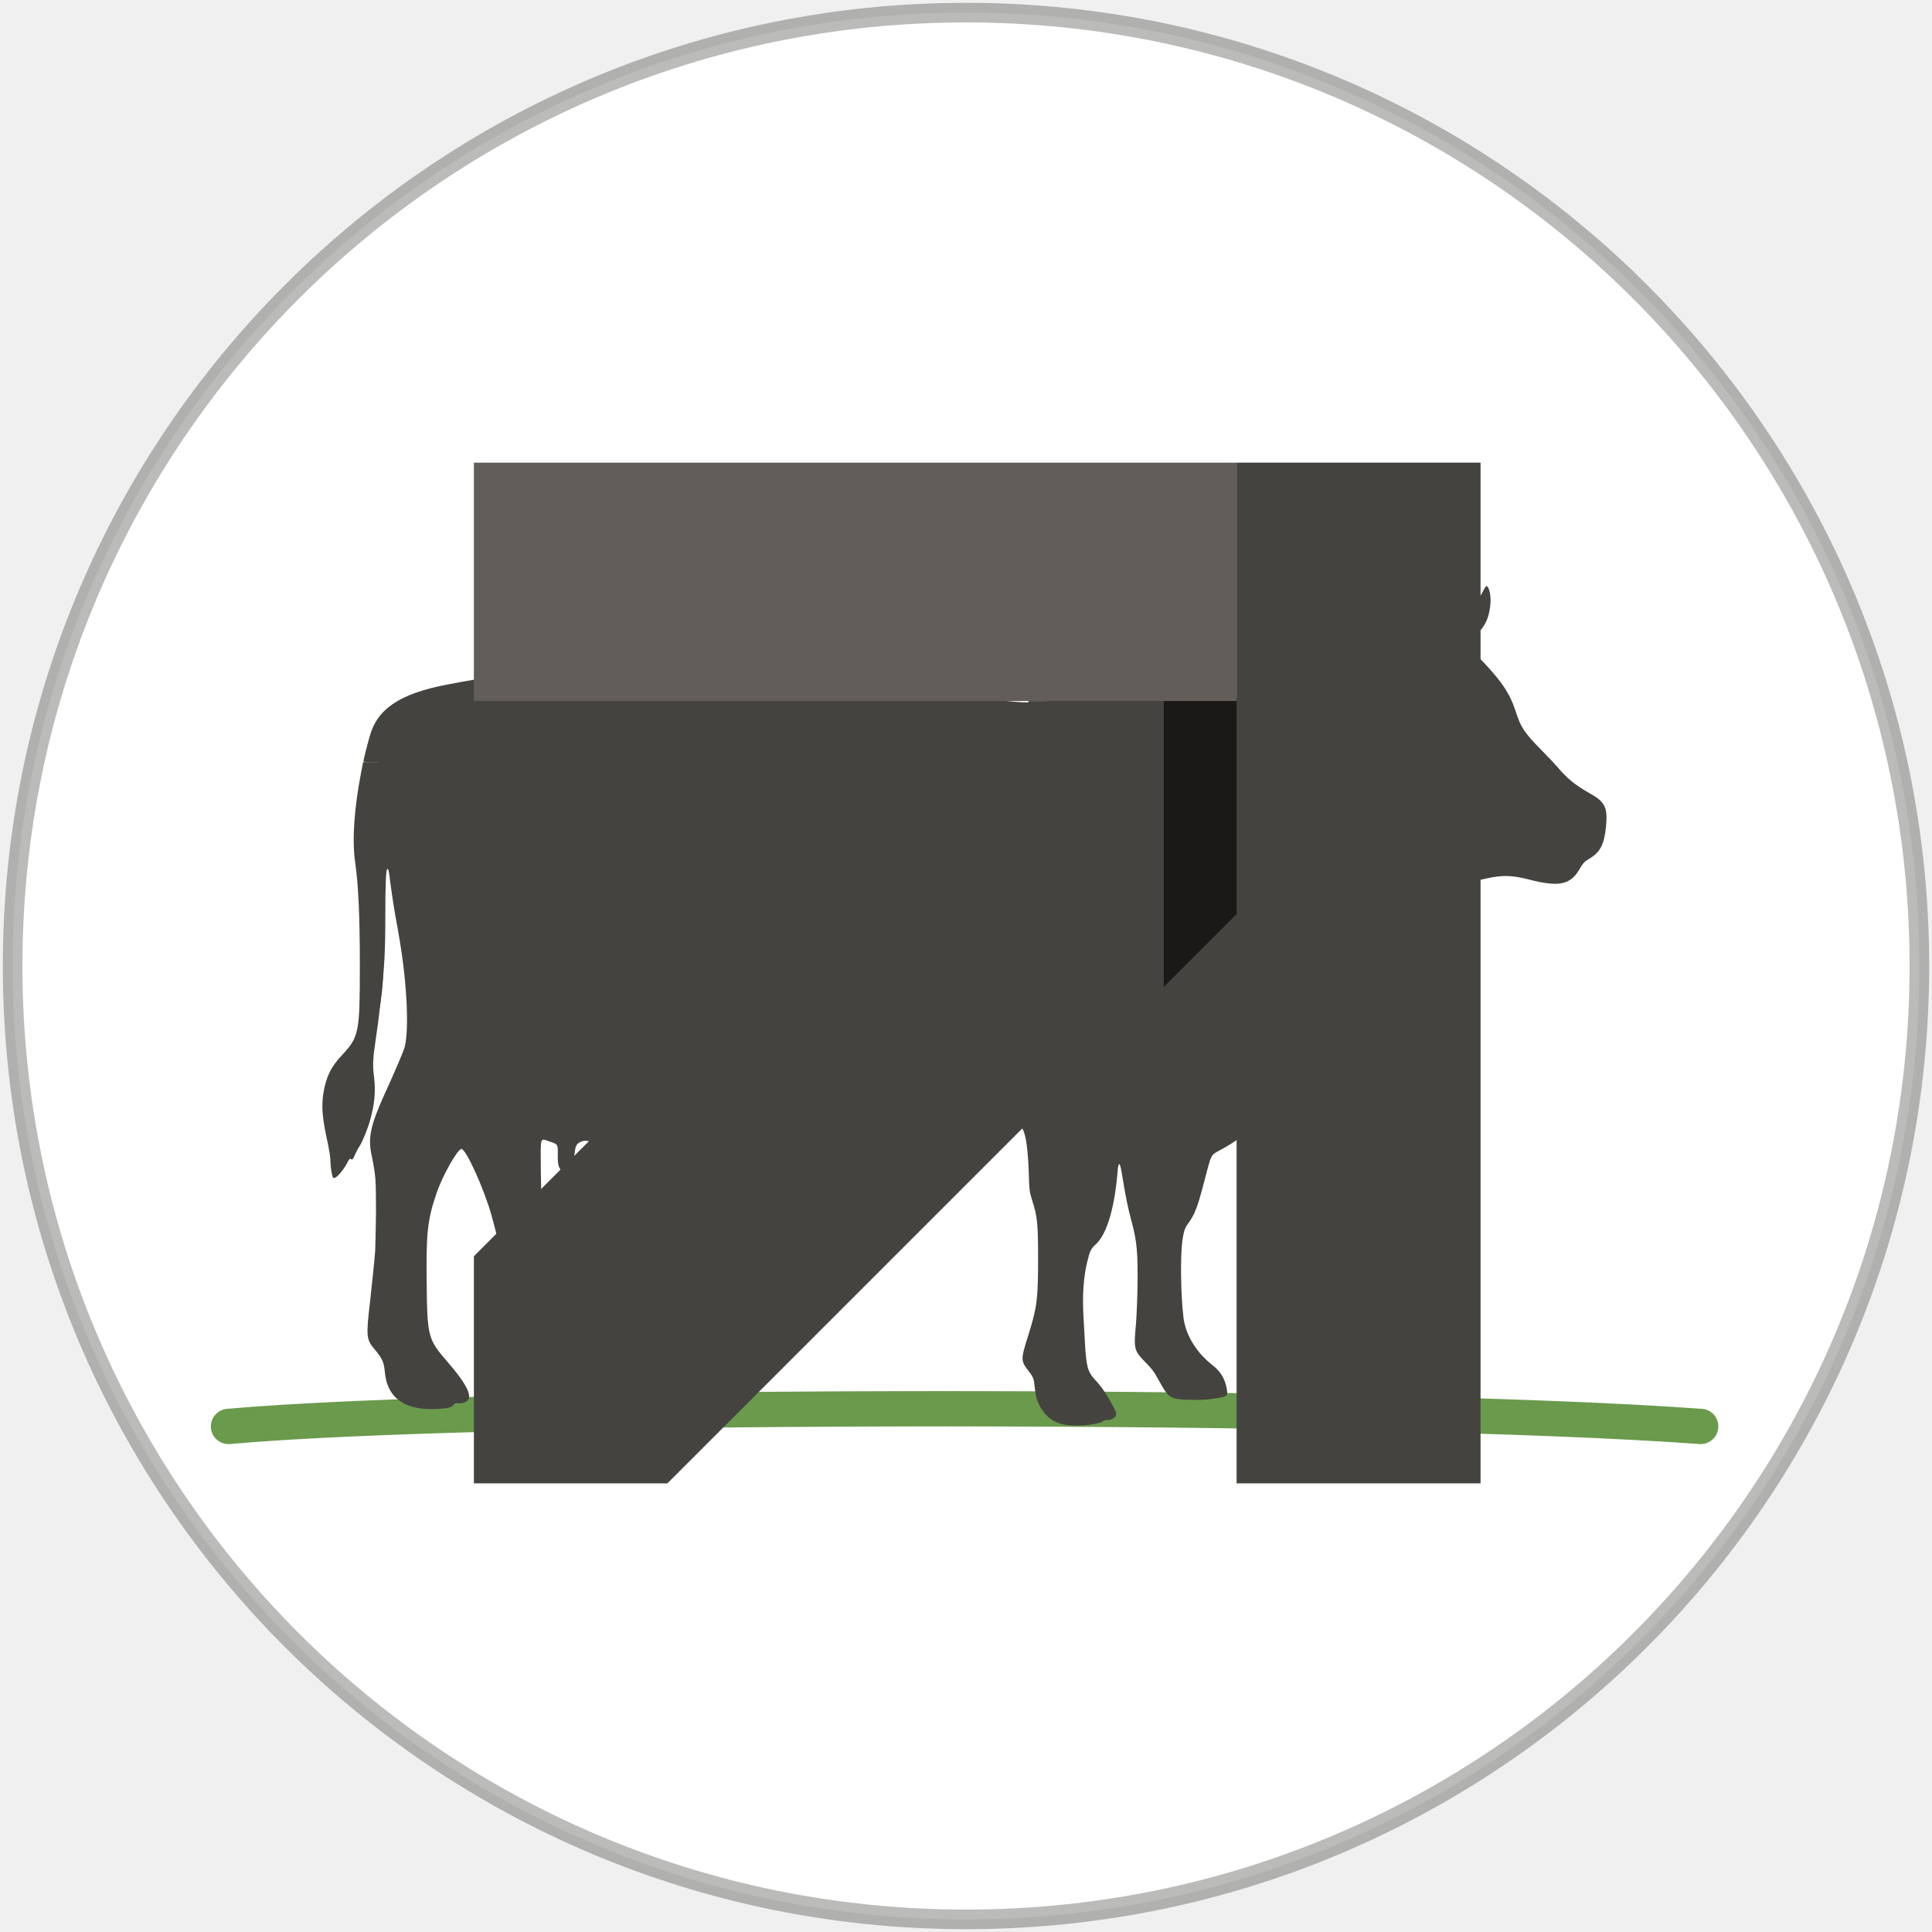
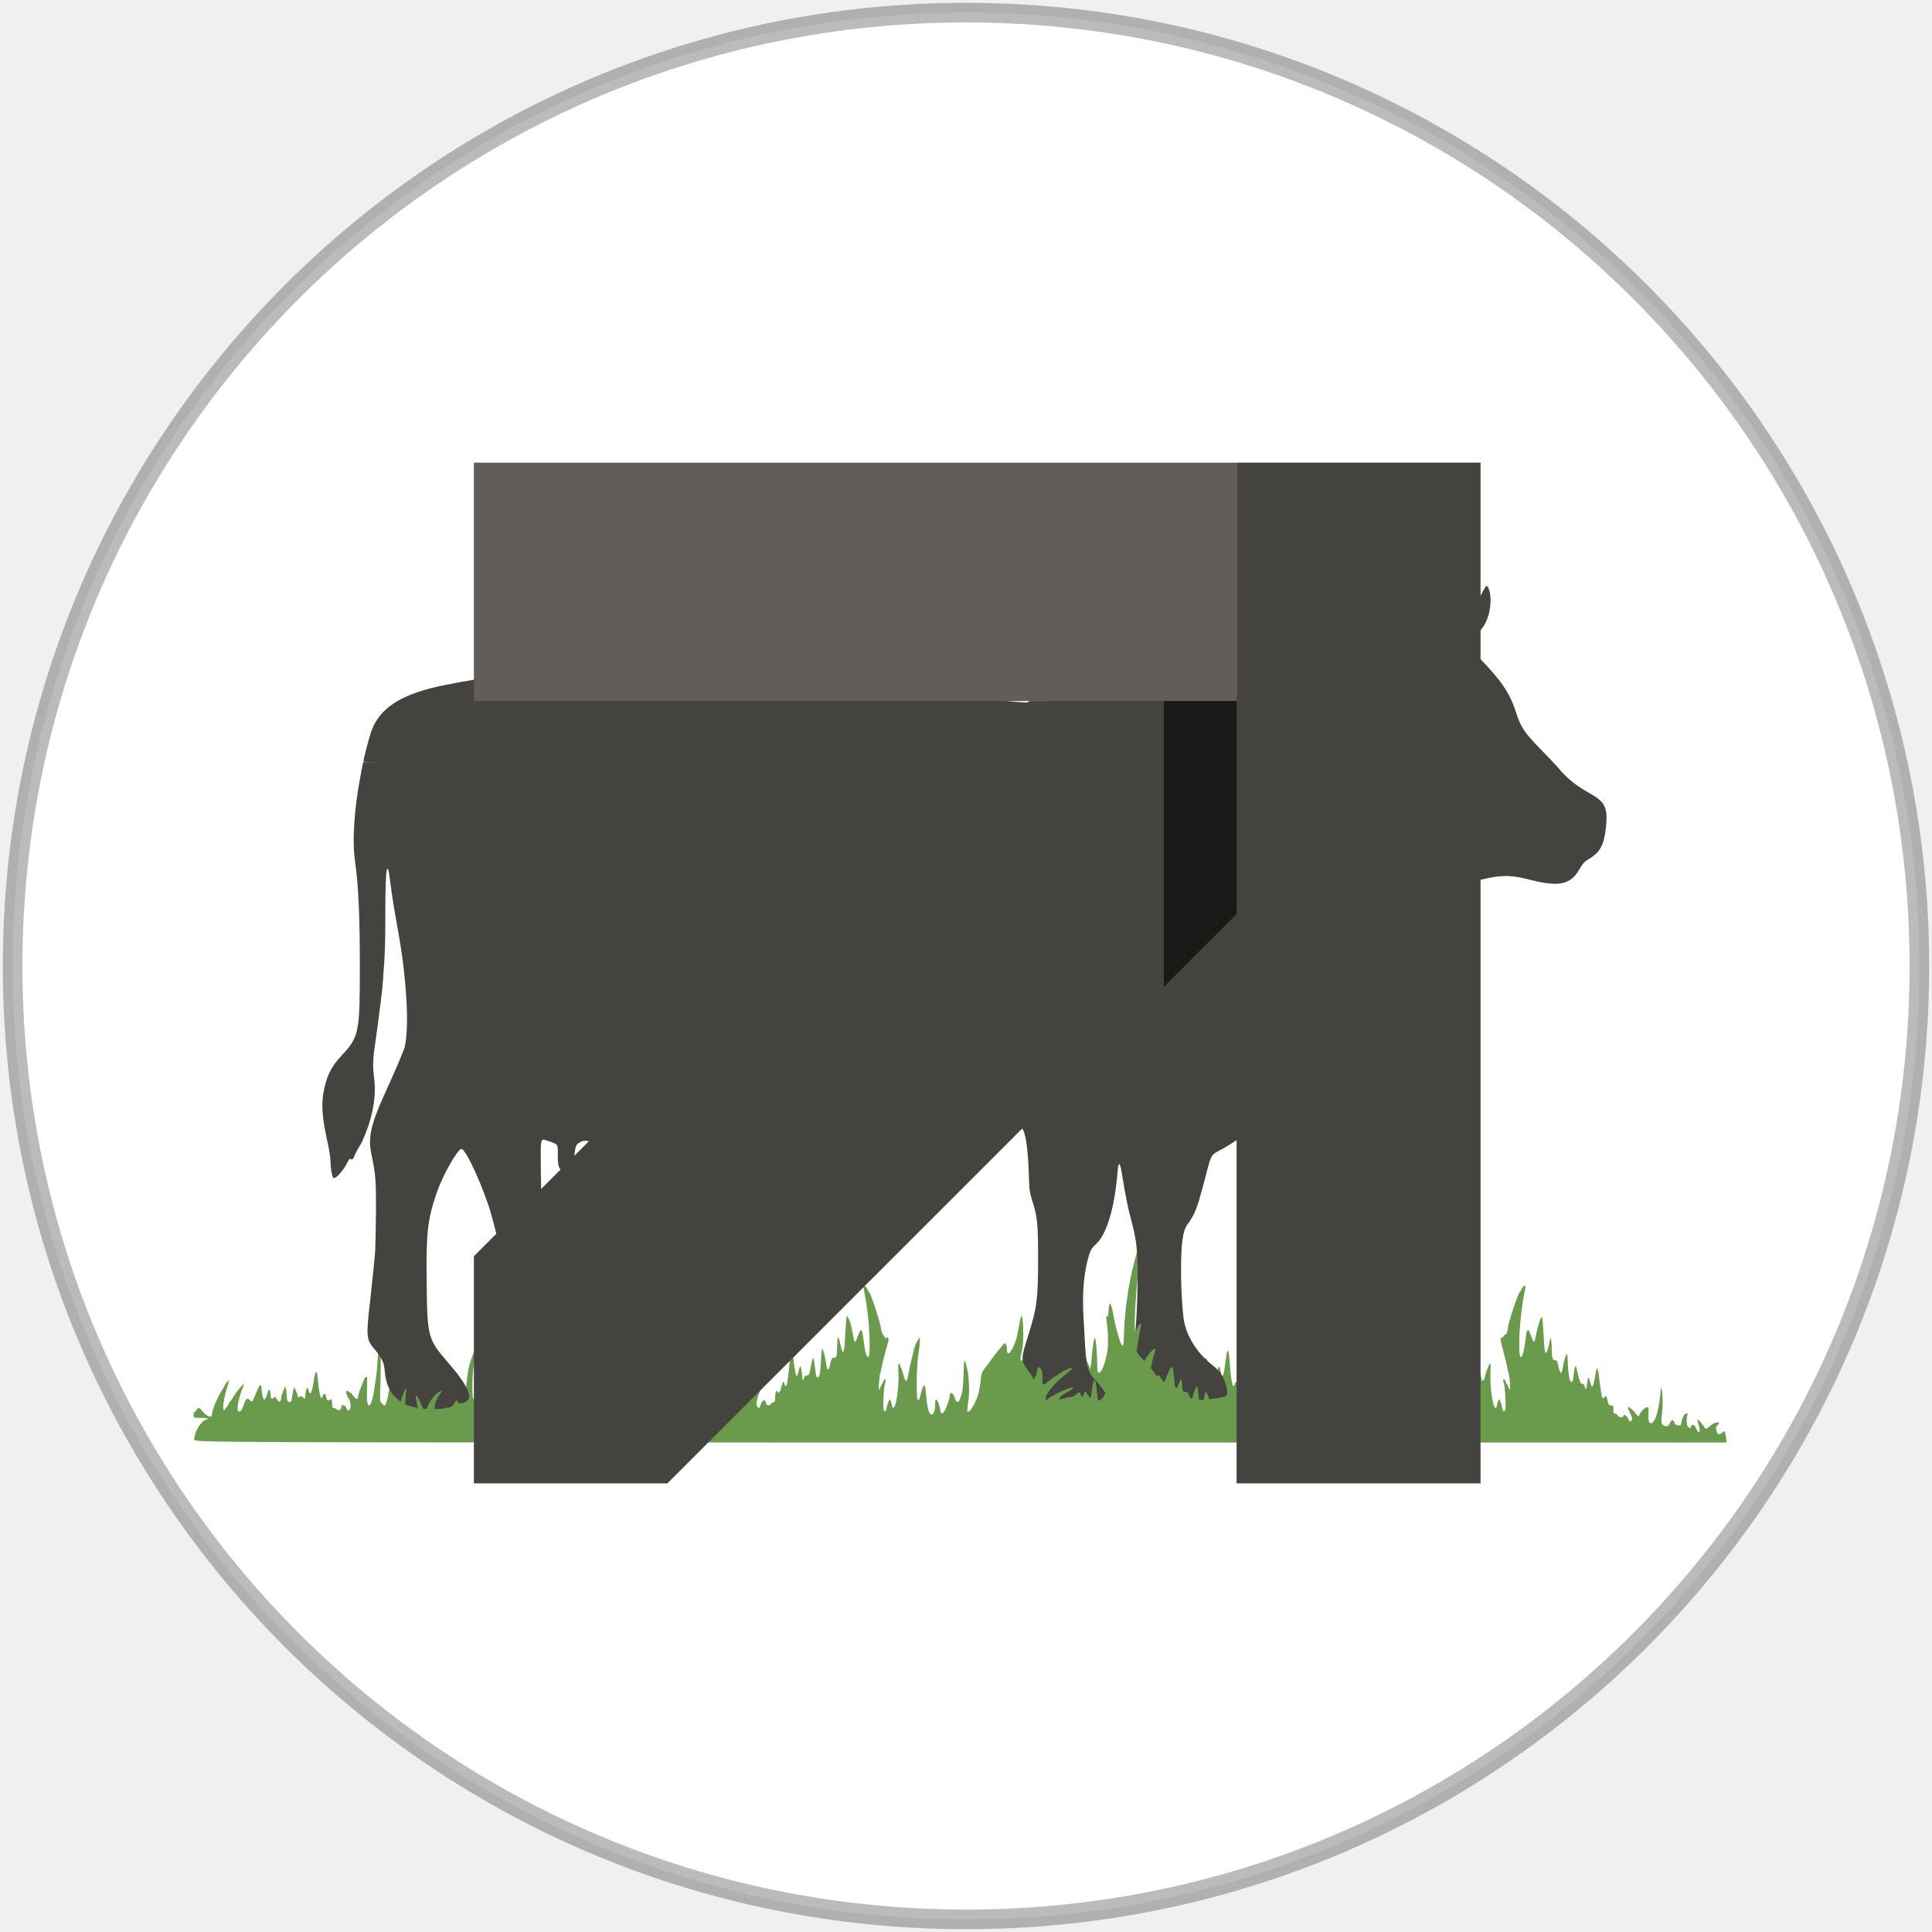
<svg xmlns="http://www.w3.org/2000/svg" viewBox="0 0 689 689" width="689" height="689" role="img" aria-label="Upande Livestock">
  <style>
    .arrow { transform-box: view-box; transform-origin: 348.5px 347px; }
    .tail { transform-box: fill-box; transform-origin: 100% 0%; }
+     .sway { transform-box: fill-box; transform-origin: 50% 100%; }
    .arrow { animation: lv-in-0 4000ms cubic-bezier(.3,.7,.2,1) infinite both; }
    .scene { animation: lv-in-1 4000ms cubic-bezier(.3,.7,.2,1) infinite both; }
    .ground { animation: lv-in-2 4000ms cubic-bezier(.3,.7,.2,1) infinite both; }
    .cow { animation: lv-in-3 4000ms cubic-bezier(.3,.7,.2,1) infinite both; }
    .tail { animation: lv-round-0 4000ms cubic-bezier(.3,.7,.2,1) infinite both; }
+     .sway { animation: lv-round-1 4000ms cubic-bezier(.3,.7,.2,1) infinite both; }
    @keyframes lv-in-0 {
      0% { transform: translate(0px, 0px) scale(1); opacity: 1; }
      8.1% { transform: translate(0px, 0px) scale(0); opacity: 0; }
      18% { transform: translate(0px, 0px) scale(0); opacity: 0; }
      82% { transform: translate(0px, 0px) scale(0); opacity: 0; }
      91.9% { transform: translate(0px, 0px) scale(0); opacity: 0; }
      100% { transform: translate(0px, 0px) scale(1); opacity: 1; }
    }
    @keyframes lv-in-1 {
      0% { opacity: 0; }
      2.16% { opacity: 1; }
      18% { opacity: 1; }
      82% { opacity: 1; }
      97.84% { opacity: 1; }
      100% { opacity: 0; }
    }
    @keyframes lv-in-2 {
-       0% { stroke-dashoffset: 1; }
-       1.8% { stroke-dashoffset: 1; }
-       9% { stroke-dashoffset: 0; }
-       18% { stroke-dashoffset: 0; }
-       82% { stroke-dashoffset: 0; }
-       91% { stroke-dashoffset: 0; }
-       98.2% { stroke-dashoffset: 1; }
-       100% { stroke-dashoffset: 1; }
+       0% { clip-path: inset(-50% 100% -50% -10%); }
+       1.8% { clip-path: inset(-50% 100% -50% -10%); }
+       9% { clip-path: inset(-50% -10% -50% -10%); }
+       18% { clip-path: inset(-50% -10% -50% -10%); }
+       82% { clip-path: inset(-50% -10% -50% -10%); }
+       91% { clip-path: inset(-50% -10% -50% -10%); }
+       98.2% { clip-path: inset(-50% 100% -50% -10%); }
+       100% { clip-path: inset(-50% 100% -50% -10%); }
    }
    @keyframes lv-in-3 {
      0% { transform: translate(-120px, 0px); opacity: 0; }
      4.5% { transform: translate(-120px, 0px); opacity: 0; }
      8.1% { opacity: 1; }
      16.56% { transform: translate(0px, 0px); opacity: 1; }
      18% { transform: translate(0px, 0px); opacity: 1; }
      82% { transform: translate(0px, 0px); opacity: 1; }
      83.44% { transform: translate(0px, 0px); opacity: 1; }
      91.9% { opacity: 1; }
      95.5% { transform: translate(-120px, 0px); opacity: 0; }
      100% { transform: translate(-120px, 0px); opacity: 0; }
    }
    @keyframes lv-round-0 {
      0% { transform: rotate(0deg); }
      18% { transform: rotate(0deg); }
      24.4% { transform: rotate(0deg); }
      34.64% { transform: rotate(7deg); }
      44.88% { transform: rotate(-2deg); }
      55.12% { transform: rotate(5deg); }
      65.36% { transform: rotate(-1deg); }
      74.32% { transform: rotate(0deg); }
      82% { transform: rotate(0deg); }
      100% { transform: rotate(0deg); }
    }
+     @keyframes lv-round-1 {
+       0% { transform: skewX(0deg); }
+       18% { transform: skewX(0deg); }
+       24.4% { transform: skewX(0deg); }
+       34.64% { transform: skewX(2deg); }
+       44.88% { transform: skewX(-0.57deg); }
+       55.12% { transform: skewX(1.43deg); }
+       65.36% { transform: skewX(-0.29deg); }
+       74.32% { transform: skewX(0deg); }
+       82% { transform: skewX(0deg); }
+       100% { transform: skewX(0deg); }
+     }
    @media (prefers-reduced-motion: reduce) {
      .arrow, .scene, .scene * { animation: none !important; }
      .scene { opacity: 0; }
    }
  </style>
  <defs>
    <clipPath id="lv-disc">
      <circle cx="344.5" cy="344.5" r="336" />
    </clipPath>
  </defs>
  <circle cx="344.5" cy="344.5" r="340" fill="#ffffff" stroke="#1c1b19" stroke-opacity=".3" stroke-width="7" />
  <g clip-path="url(#lv-disc)">
    <g class="scene">
      <g transform="translate(50 158) scale(1.05)">
-         <path class="ground" d="M30 334 C120 326 420 326 530 334" fill="none" stroke="#6a9a4c" stroke-width="12" stroke-linecap="round" pathLength="1" stroke-dasharray="1" />
+         <g class="ground" transform="translate(60 40) scale(0.93)" fill="#6a9a4c">
+           <g class="sway">
+             <path d="M-44.8 320.9C-44.8 318.2 -42.3 314.1 -40.4 313.6C-39 313.3 -39.9 313 -42.4 313C-45 313 -45 313 -45 311.9C-45 311.1 -44.9 310.8 -44.6 310.8C-44.4 310.8 -44.1 310.4 -43.9 310.1C-43.6 309.3 -42.8 309.2 -42.3 310C-40.9 311.8 -39.2 312.9 -38.6 312.5C-38.4 312.4 -38.3 311.8 -38.2 311.1C-37.9 309.1 -35.9 304.7 -34.2 302.2C-34 301.8 -33.8 301.5 -33.8 301.4C-33.8 301.2 -32.7 299.7 -32.4 299.5C-31.9 299.1 -32 299.5 -32.8 302C-34.1 306.2 -34.6 310.2 -33.9 310.2C-33.7 310.2 -32.2 308.2 -32.2 307.8C-32.2 307.7 -31.9 307.2 -31.4 306.7C-31 306.1 -30.4 305.3 -30.3 305C-29.8 304.1 -27.3 300.9 -26.8 300.7C-26.6 300.5 -26.6 300.8 -27 301.8C-28.5 305.4 -29.3 309.6 -28.8 310.5C-28.3 311.2 -27.4 310.4 -26.9 308.8C-26 306 -25.5 305.5 -24.5 306.5C-23.6 307.4 -23.8 307.6 -22 303.5C-20.6 300.2 -20.4 300.2 -20.1 303.3C-19.7 306.9 -19 307.2 -18.1 304.3C-17.5 301.9 -17.1 302.1 -16.9 304.7C-16.9 306 -16.4 306.3 -15.7 305.6C-15.2 305.1 -15.2 305.1 -14.7 306.1C-13.9 307.6 -13 307.2 -13 305.5C-13 304.9 -12 302.2 -11.6 301.8C-11.4 301.5 -11.3 301.9 -11.1 303.7C-10.9 306.9 -10.8 307.2 -10.1 307.2C-9.4 307.2 -9.3 307.2 -9 305.1C-8.6 302.6 -8.5 302 -8.3 302C-8.1 302 -7.3 303.8 -7.2 304.3C-7.2 304.7 -6.5 306 -6.5 305.6C-6.5 305.1 -5.3 305 -5 305.5C-4.6 306.3 -4.3 306.1 -4.2 305.1C-4.2 304.5 -4.1 303.6 -3.9 302.9C-3.6 301.6 -3.6 301.6 -3.2 302.6C-2.9 303.1 -2.8 303.6 -2.8 303.7C-2.8 303.9 -2.6 304 -2.4 304C-2 304 -1.6 302.7 -1.1 299.2C-0.5 295.4 0.1 295.2 0.3 298.7C0.6 302.5 1.3 305.8 1.7 305.8C1.8 305.8 2 305.4 2.2 304.9C2.5 303.9 3 303.9 3.3 305C3.7 306.6 4 307 4.4 306.6C5.2 305.9 5.5 306.2 5.6 307.8C5.6 309.3 5.7 309.4 6.2 309.4C6.5 309.4 6.9 309.6 7.1 309.8C7.4 310.2 7.5 310.2 7.6 310C7.7 309.7 7.7 309.7 7.7 309.9C7.8 310.8 9 309.8 9 309C9 307.9 10.3 308.2 10.8 309.4C11.2 310.5 11.7 310.6 12.1 309.7C12.6 308.9 12.2 306.5 11.6 305.9C11.4 305.7 11.2 305.4 11.2 305.3C11.2 305.2 11.1 304.8 10.9 304.5C10.4 303.4 11 302.6 11.6 303.4C11.9 303.7 12.2 303.9 12.3 303.9C12.4 303.8 12.7 304 12.9 304.4C14.1 306.2 15 306.6 15 305.4C15 304.9 16.2 301.3 16.8 300.1C17 299.5 17.3 298.9 17.3 298.8C17.2 298.4 18.2 297.8 18.3 298.1C18.4 298.2 18.4 300.2 18.3 302.4C18.2 306.7 18.4 308.6 19.2 308.5C19.7 308.3 20.7 305.3 21 302.5C21.1 301.3 21.4 299.8 21.5 299.1C21.9 297.1 22.5 288.6 22.7 282.4C22.8 277.9 22.9 276.9 23.1 277.8C23.4 279.2 23.4 294.9 23.2 301.6C23 306.9 23 306.9 23.7 307.7C24.1 308.1 24.6 308.5 24.7 308.5C25.1 308.5 25.7 306.7 26 304.8C26.2 303.1 26.8 301.1 27.3 300.7C27.5 300.4 27.6 300.9 27.9 303.2C28.1 304.8 28.2 304.9 28.8 305C29.9 305.1 30.2 304.6 30.4 301.2C30.6 296.9 31.2 292.9 31.7 291.2C32 290.5 32.2 289.7 32.2 289.4C32.2 289.2 32.4 289 32.5 289C32.7 289 32.7 289.6 32.6 291.1C32.3 294.2 32.3 303.5 32.7 304.3C33.1 305.3 33.6 305 33.8 303.6C34.1 301.2 34.3 300.8 34.6 300.8C35.2 300.8 35.2 301 35.7 305C36.2 308.8 36.4 309.4 36.8 309.1C37.3 308.8 36.8 297.8 36.1 295.1C36 294.4 36.2 293.1 36.5 293.4C36.8 293.7 37.9 297.6 38.5 300.5C38.9 301.9 39.3 303.1 39.4 303.2C39.6 303.2 40 302 40.5 300.1C41.2 297.4 42 295.1 43.4 292.7C43.8 292 45.4 290.2 45.6 290.2C45.9 290.2 45.6 291.4 44.8 293.1C42.6 297.8 42.3 309.5 44.4 309.5C44.6 309.5 44.8 309.1 45 308.4C45.2 307.9 45.3 307.2 45.4 307C45.5 306.8 45.7 305.7 46 304.5C46.9 300.5 47.7 299.5 48.1 302C48.3 303 48.6 303.3 48.8 302.6C48.9 302.3 49.2 301.3 49.5 300.4C49.7 299.4 50 298.3 50.1 298C50.2 297.7 50.4 297.1 50.6 296.9C51.2 296.1 51.5 296.7 51.8 299.1C52 301.6 52.9 305.4 53.3 305.9C53.9 306.7 54.2 306.2 54.3 303.9C54.6 300.1 55.2 295.7 55.6 294.1C56.3 291.6 57.3 288.9 57.9 287.9C58.7 286.6 58.7 287.1 57.9 290.9C57.1 294.3 56.7 298.5 56.8 302.2C56.8 307.3 57.4 307.4 59.4 302.9C60.2 301.1 60.8 299.5 61.4 298.4C61.7 297.7 62.2 296.6 62.5 295.9C62.8 295.2 63.5 293.7 64 292.6C64.7 291.1 65 290.1 65.1 288.7C65.6 283.5 67.7 275.8 68.6 275.8C68.8 275.8 68.8 276.2 68.3 280C68 282.3 68 287.2 68.3 288.8C69.2 293.5 70.4 296.5 71.4 296.5C71.9 296.5 72 295.9 72 293.5C72 290.7 72.4 284.9 72.7 284.2C72.9 283.7 73 283.7 73.2 284.6C73.5 285.9 73.9 288.9 74.1 292C74.3 294 74.7 296.1 74.7 294.8C74.8 294.5 75 293.8 75.4 293.1C75.7 292.4 76 291.7 76 291.6C76 290.8 76.7 291.3 76.9 292.2C77.3 294.8 77.5 294.9 77.9 292.9C78.2 291.4 79 291.4 79.9 292.8C80.6 294 81.4 294.5 82.4 294.5C82.7 294.5 83 294.6 83 294.7C83 294.8 83.6 295 84.2 295.2C84.9 295.4 85.5 295.7 85.5 295.8C85.5 296 85.6 295.9 85.8 295.7C86.2 295 85.4 293.9 83 291.4C80.7 289.1 80.4 288.8 80.8 288.2C80.9 288 81 288 81 288.2C81 288.3 81.3 288.5 81.7 288.6C82.1 288.7 82.7 288.9 83 289.2C83.3 289.5 83.6 289.8 83.7 289.8C83.8 289.8 84.2 290 84.6 290.3C84.9 290.6 85.6 291.2 86 291.5C87.1 292.3 89.7 294.9 90.1 295.6C90.6 296.2 91 295.9 91 294.9C91 293.8 88.4 287.8 86.9 285.4C86.5 284.8 86.2 284.2 86.1 284C86 283.8 84.9 282.3 83.6 280.6C80.9 277 80.6 276.4 81.8 276.8C82.3 276.9 82.6 277 82.7 277C83 277 87.9 282.3 89.5 284.3C90.6 285.8 91.7 287 91.8 286.9C92 286.9 92.1 285.8 92 283.5C91.9 279.9 92.3 277.3 92.9 276.3C93.5 275.5 93.6 275.9 94 278.8C94.2 280.7 95.1 284.1 95.7 285.4C97.9 290 98.3 290.7 99.1 291.6C100.3 292.8 100.3 292.2 99.4 287.9C98.7 284.6 99 275.1 99.8 275.9C99.9 276.1 100.3 277.7 100.6 279.5C101.3 283.6 101.6 284.6 102.4 286.5C103.9 290 105 290.4 105 287.6C105 287.1 105.2 286.5 105.4 286.1C105.9 285.4 105.8 285.3 107.6 289.4C108.1 290.5 108.8 292.1 109.2 293C109.6 293.9 110.2 295.2 110.5 295.9C110.8 296.6 111.3 297.7 111.6 298.4C112.2 299.5 112.8 301.1 113.6 302.9C115.6 307.4 116.2 307.3 116.2 302.2C116.3 298.5 115.9 294.3 115.1 290.9C114.3 287.1 114.3 286.6 115.1 287.9C115.7 288.9 116.7 291.6 117.4 294.1C117.8 295.7 118.4 300.1 118.7 303.9C118.8 306.2 119.1 306.7 119.7 305.9C120.1 305.4 121 301.6 121.2 299.1C121.5 296.7 121.8 296.1 122.4 296.9C122.6 297.1 122.8 297.7 122.9 298C123 298.3 123.3 299.4 123.5 300.4C123.8 301.3 124.1 302.3 124.2 302.6C124.4 303.3 124.7 303 124.9 302C125.3 299.5 126.1 300.5 127 304.5C127.3 305.7 127.5 306.8 127.6 307C127.7 307.2 127.8 307.9 128 308.4C128.3 309.8 128.9 309.8 129.4 308.6C129.7 307.9 129.9 306.6 129.9 303.6C130.1 299 129.6 296.1 128.2 293.1C127.4 291.4 127.1 290.2 127.4 290.2C127.6 290.2 129.2 292 129.6 292.7C131 295.1 131.8 297.4 132.5 300.1C133 302 133.4 303.2 133.6 303.2C133.7 303.1 134.1 301.9 134.5 300.5C135.1 297.6 136.2 293.7 136.5 293.4C136.8 293.1 137 294.4 136.9 295.1C136.2 297.8 135.7 308.8 136.2 309.1C136.6 309.4 136.8 308.8 137.3 305C137.8 301 137.8 300.8 138.4 300.8C138.7 300.8 138.9 301.2 139.2 303.6C139.4 305 139.9 305.3 140.3 304.3C140.7 303.5 140.7 294.2 140.4 291.1C140.3 289.6 140.3 289 140.5 289C140.6 289 140.8 289.2 140.8 289.4C140.8 289.7 141 290.5 141.3 291.2C141.8 292.9 142.4 296.9 142.6 301.2C142.8 304.6 143.1 305.1 144.2 305C144.8 304.9 144.9 304.8 145.1 303.2C145.4 300.9 145.5 300.4 145.7 300.7C146.2 301.2 146.8 303.1 147 304.9C147.4 307.8 148 308.7 148.9 307.8C150.1 306.6 150.1 306.8 149.7 298.6C149.5 293.9 149.5 288.6 149.6 284.7C149.8 276 150.1 274.9 150.3 282C150.4 285.1 150.7 289.8 150.9 292.5C151.2 296.9 151.4 298.7 152.2 303.5C153.4 310.6 154.9 309.5 154.7 301.6C154.5 297.4 154.6 297.2 155.1 297.4C155.8 297.7 158 303.1 158 304.4C158 305.2 158.7 305.3 159.2 304.5C159.5 304.1 159.7 303.7 159.7 303.6C159.8 303.2 161.8 301.5 162.1 301.6C162.5 301.7 162.3 302.3 161.6 303.8C160.8 305.6 160.4 307.8 160.7 308.6C161.2 309.7 161.7 309.6 162.1 308.2C162.6 306.6 163.6 306 163.9 307.2C164.2 308.6 164.9 308.9 165.8 307.9C166.1 307.6 166.6 307.3 166.9 307.2C167.3 307.1 167.4 306.9 167.4 305.2C167.5 303.7 167.6 303.2 167.9 303.2C168.1 303.2 168.2 303.4 168.2 303.5C168.2 304 168.9 303.8 169.2 303.2C169.3 302.9 169.6 302 169.8 301.2C170.1 299.6 170.5 299.4 170.8 300.7C171.5 302.9 172.1 300 172.7 291.7C173.1 287.3 173.5 287.4 174.1 292C174.8 297.9 175.3 299 175.9 296.1C176.5 293.3 176.8 293.6 177.2 297.3C177.3 299.4 177.5 299.7 177.9 298.4C178.1 297.8 178.3 297.6 178.9 297.5C179.8 297.5 179.8 297.5 180.6 293.3C181.3 290.1 181.4 290.2 182 295.3C182.3 297.8 182.4 298.2 182.8 298.2C183.6 298.2 183.8 297.1 184.1 292.4C184.2 289.5 184.4 287.8 184.6 287.8C184.9 287.9 185.7 290.9 186 293.2C186.4 296.2 186.9 296.1 187.6 292.9C188.1 291 188.1 291 188.8 291.1C189.8 291.1 189.9 290.7 190 287.4C190.1 282.7 190.4 282.4 191.2 286.2C192.2 290.8 192.7 289.7 193 281.9C193.2 278.7 193.4 276 193.5 275.9C193.8 275.6 194.7 277.6 195 279C195.1 279.5 195.4 280.7 195.6 281.6C195.8 282.6 196 283.8 196.1 284.3C196.4 285.9 196.7 285.5 197.8 282.6C198.2 281.4 198.4 281 198.7 281.1C199.2 281.1 199.2 281.4 199.9 286.3C200.2 289 200.8 290.8 201.3 290.8C202.5 290.8 201.8 276.4 200.2 268.5C199.8 266.5 199.6 264.8 199.6 264.8C199.9 264.5 200.6 265.1 201 265.9C201.2 266.4 201.5 266.9 201.7 267.1C202.5 268.1 205.8 278.1 206.1 280.8C206.2 281.5 206.5 282.2 206.9 282.7C207.2 283.1 207.5 283.6 207.5 283.9C207.5 284.3 207.5 284.3 207.8 283.9C208.3 283.3 208.7 283.6 208.8 284.4C208.8 284.7 208.4 286.1 208 287.6C207.6 289 207 291.4 206.6 293C206.3 294.6 205.8 296.6 205.6 297.4C205.3 299 205.1 302.4 205.3 302.7C205.4 302.8 205.6 302.5 205.7 302.1C205.9 301.7 206.1 301.2 206.2 301C206.4 300.8 206.7 300.2 206.9 299.7C207.5 298.2 208.1 298.8 207.5 300.3C207.1 301.3 206.7 308.5 206.9 309.6C207.2 311 207.7 311 208 309.7C208.9 305.9 209.4 305.4 209.9 307.9C210.7 312.9 212.7 304.1 212.4 296.8C212.2 293.2 212.4 292.3 213 293.9C213.1 294.3 213.4 294.9 213.5 295.1C213.8 295.7 214.2 297.1 214.4 298C214.5 298.9 215.2 299.7 215.5 299.4C215.6 299.2 215.9 298 216.1 296.6C216.6 293.9 218.1 287.7 218.5 286.6C219.2 285 219.8 283.8 220.1 283.8C220.4 283.8 220.2 286.5 219.6 290.4C219 294 218.9 305.8 219.4 306.3C219.9 306.7 220.1 306.4 220.6 304C221.1 301.9 221.9 300.6 222.1 301.4C222.2 301.7 222.4 303.1 222.5 304.7C222.9 309.4 223.6 311.8 224.5 311.8C225.2 311.8 225.8 310.3 225.8 308.2C225.8 306.6 225.9 306.1 226.4 306.5C226.8 306.7 227.5 308.8 227.7 310.2C228 312.5 229.2 311.4 230.5 307.5C230.8 306.6 231.1 305.5 231.1 304.9C231.4 303.2 232.4 303.8 233.1 306.1C233.4 306.9 233.5 307.1 234 307.1C234.6 307.1 234.7 307 235.8 303C235.9 302.5 236.1 299.8 236.2 297.1C236.3 292 236.5 291.1 237 293.1C237.1 293.6 237.4 294.8 237.6 295.6C238.1 297.7 238.4 303.6 238 306.2C237.4 310.8 237.4 310.8 237.8 310.8C238.7 310.8 240.8 307.1 241.6 304.2C241.8 303.4 242.2 301.4 242.4 299.6C242.7 296.4 242.7 296.4 245.1 293.4C246.3 291.7 248.1 289.3 249.1 288.1C250.1 286.8 251 285.8 251.1 285.8C251.5 285.7 252 286.6 252 287.5C252 290.4 253 290 254.6 286.5C255.4 284.6 255.7 283.6 256.4 279.5C256.7 277.7 257.1 276.1 257.2 275.9C258 275.1 258.3 284.6 257.6 287.9C256.7 292.2 256.7 292.8 257.9 291.6C258.7 290.7 259.1 290 261.3 285.4C261.9 284.1 262.8 280.7 263 278.8C263.4 275.9 263.5 275.5 264.1 276.3C264.7 277.3 265.1 279.9 265 283.5C264.9 285.8 265 286.9 265.2 286.9C265.3 287 266.4 285.8 267.5 284.3C269.1 282.3 274 277 274.3 277C274.4 277 274.7 276.9 275.2 276.8C276.4 276.4 276.1 277 273.4 280.6C272.1 282.3 271 283.8 270.9 284C270.8 284.2 270.5 284.8 270.1 285.4C268.6 287.8 266 293.8 266 294.9C266 295.9 266.4 296.2 266.9 295.6C267.3 294.9 269.9 292.3 271 291.5C271.4 291.2 272.1 290.6 272.4 290.3C272.8 290 273.2 289.8 273.3 289.8C273.4 289.8 273.7 289.5 274 289.2C274.3 288.9 274.9 288.7 275.3 288.6C275.7 288.5 276 288.3 276 288.2C276 288 276.1 288 276.2 288.2C276.6 288.8 276.3 289.1 274 291.4C271.6 293.9 270.8 295 271.2 295.7C271.4 295.9 271.5 296 271.5 295.8C271.5 295.7 272.1 295.4 272.8 295.2C273.4 295 274 294.8 274 294.7C274 294.6 274.3 294.5 274.6 294.5C275.6 294.5 276.4 294 277.1 292.8C278 291.4 278.8 291.4 279.1 292.9C279.5 294.9 279.7 294.8 280.1 292.2C280.3 291.3 281 290.8 281 291.6C281 291.7 281.3 292.4 281.6 293.1C282 293.8 282.2 294.5 282.3 294.8C282.3 296.1 282.7 294 282.9 292C283.1 288.9 283.5 285.9 283.8 284.6C284 283.7 284.1 283.7 284.3 284.2C284.6 284.9 285 290.7 285 293.5C285 295.9 285.1 296.5 285.6 296.5C286.6 296.5 287.8 293.5 288.7 288.8C289 287.2 289 282.3 288.7 280C288.2 276.1 288.2 275.8 288.4 275.8C288.6 275.8 288.8 275.9 288.8 276.2C288.9 276.4 289 275.6 289.1 274.3C289.3 270.1 289.9 270.3 290.8 274.9C291.4 278.7 292.9 284.1 293.6 285.7C294.5 287.5 294.7 286.8 294.8 281.4C295.2 271.8 296.8 261.7 299.4 252.9C300.7 248.5 301.3 248.4 300.8 252.6C299 266.3 298.1 282.5 299.1 282.5C299.5 282.5 300 281.1 300 280.1C300 278.7 303.5 268 304.3 267.1C304.5 266.9 304.8 266.4 305 265.9C305.4 265.1 306.1 264.5 306.4 264.8C306.4 264.8 306.2 266.5 305.8 268.5C304.2 276.4 303.5 290.8 304.7 290.8C305.2 290.8 305.8 289 306.1 286.3C306.8 281.4 306.8 281.1 307.3 281.1C307.6 281 307.8 281.4 308.2 282.6C309.3 285.5 309.6 285.9 309.9 284.3C310 283.8 310.2 282.6 310.4 281.6C310.6 280.7 310.9 279.5 311 279C311.3 277.6 312.2 275.6 312.5 275.9C312.6 276 312.8 278.7 313 281.9C313.3 289.7 313.8 290.8 314.8 286.2C315.6 282.4 315.9 282.7 316 287.4C316.1 290.7 316.2 291.1 317.2 291.1C317.9 291 317.9 291 318.4 292.9C319.1 296.1 319.6 296.2 320 293.2C320.3 290.9 321.1 287.9 321.4 287.8C321.6 287.8 321.8 289.5 321.9 292.4C322.2 297.1 322.4 298.2 323.2 298.2C323.6 298.2 323.7 297.8 324 295.3C324.6 290.2 324.7 290.1 325.4 293.3C326.2 297.5 326.2 297.5 327.1 297.5C327.7 297.6 327.9 297.8 328.1 298.4C328.5 299.7 328.7 299.4 328.8 297.3C329.2 293.6 329.5 293.3 330.1 296.1C330.7 299 331.2 297.9 331.9 292C332.5 287.4 332.9 287.3 333.3 291.7C333.9 300 334.5 302.9 335.2 300.7C335.5 299.4 335.9 299.6 336.2 301.2C336.4 302 336.7 302.9 336.8 303.2C337.1 303.8 337.8 304 337.8 303.5C337.8 303.4 337.9 303.2 338.1 303.2C338.4 303.2 338.5 303.7 338.6 305.2C338.6 306.9 338.7 307.1 339.1 307.2C339.4 307.3 339.9 307.6 340.2 307.9C341.1 308.9 341.8 308.6 342.1 307.2C342.4 306 343.4 306.6 343.9 308.2C344.3 309.6 344.8 309.7 345.3 308.6C345.6 307.8 345.2 305.6 344.4 303.8C343.7 302.3 343.5 301.7 343.9 301.6C344.2 301.5 346.3 303.2 346.2 303.6C346.2 303.7 346.5 304.1 346.8 304.5C347.3 305.3 348 305.2 348 304.4C348 303.1 350.2 297.7 350.9 297.4C351.4 297.2 351.5 297.4 351.3 301.6C351.1 309.5 352.6 310.6 353.8 303.5C354.6 298.7 354.8 296.9 355.1 292.5C355.3 289.8 355.6 285.1 355.7 282C355.9 274.9 356.2 276 356.4 284.7C356.5 288.6 356.5 293.9 356.3 298.6C355.9 306.8 355.9 306.6 357.1 307.8C358 308.7 358.6 307.8 359 304.9C359.2 303.1 359.8 301.2 360.3 300.7C360.5 300.4 360.6 300.9 360.9 303.2C361.1 304.8 361.2 304.9 361.8 305C362.9 305.1 363.2 304.6 363.4 301.2C363.6 296.9 364.2 292.9 364.7 291.2C365 290.5 365.2 289.7 365.2 289.4C365.2 289.2 365.4 289 365.5 289C365.7 289 365.7 289.6 365.6 291.1C365.3 294.2 365.3 303.5 365.7 304.3C366.1 305.3 366.6 305 366.8 303.6C367.1 301.2 367.3 300.8 367.6 300.8C368.2 300.8 368.2 301 368.7 305C369.2 308.8 369.4 309.4 369.8 309.1C370.3 308.8 369.8 297.8 369.1 295.1C369 294.4 369.2 293.1 369.5 293.4C369.8 293.7 370.9 297.6 371.5 300.5C371.9 301.9 372.3 303.1 372.4 303.2C372.6 303.2 373 302 373.5 300.1C374.2 297.4 375 295.1 376.4 292.7C376.8 292 378.4 290.2 378.6 290.2C378.9 290.2 378.6 291.4 377.8 293.1C375.6 297.8 375.3 309.5 377.4 309.5C377.6 309.5 377.8 309.1 378 308.4C378.2 307.9 378.3 307.2 378.4 307C378.5 306.8 378.7 305.7 379 304.5C379.9 300.5 380.7 299.5 381.1 302C381.3 303 381.6 303.3 381.8 302.6C381.9 302.3 382.2 301.3 382.5 300.4C382.7 299.4 383 298.3 383.1 298C383.2 297.7 383.4 297.1 383.6 296.9C384.2 296.1 384.5 296.7 384.8 299.1C385 301.6 385.9 305.4 386.3 305.9C386.9 306.7 387.2 306.2 387.3 303.9C387.6 300.1 388.2 295.7 388.6 294.1C389.3 291.6 390.3 288.9 390.9 287.9C391.7 286.6 391.7 287.1 390.9 290.9C389.6 296.9 389.4 305.8 390.4 306.2C390.8 306.3 391.7 304.9 392 303.7C392.5 302.1 393.2 302.2 395.5 304.6C396.4 305.5 396.8 305 396.8 302.4C396.7 299.7 397.3 296.6 397.9 296.4C398.1 296.3 398.3 296.3 398.2 296.3C398.2 297.3 399.1 303.2 399.4 304.2C400.2 307.1 402.3 310.8 403.2 310.8C403.6 310.8 403.6 310.8 403 306.2C402.6 303.6 402.9 297.7 403.4 295.6C403.6 294.8 403.9 293.6 404 293.1C404.5 291.1 404.7 292 404.8 297.1C404.9 299.8 405.1 302.5 405.2 303C406.3 307 406.4 307.1 407 307.1C407.5 307.1 407.6 306.9 407.9 306.1C408.6 303.8 409.6 303.2 409.9 304.9C409.9 305.5 410.2 306.6 410.5 307.5C411.8 311.4 413 312.5 413.3 310.2C413.5 308.8 414.2 306.7 414.6 306.5C415.1 306.1 415.2 306.6 415.2 308.2C415.2 310.3 415.8 311.8 416.5 311.8C417.4 311.8 418.1 309.4 418.5 304.7C418.6 303.1 418.8 301.7 418.9 301.4C419.1 300.6 419.9 301.9 420.4 304C420.9 306.4 421.1 306.7 421.6 306.3C422.1 305.8 422 294 421.4 290.4C420.8 286.5 420.6 283.8 420.9 283.8C421.2 283.8 421.8 285 422.5 286.6C422.9 287.7 424.4 293.9 424.9 296.6C425.1 298 425.4 299.2 425.5 299.4C425.8 299.7 426.5 298.9 426.6 298C426.8 297.1 427.2 295.7 427.5 295.1C427.6 294.9 427.9 294.3 428 293.9C428.6 292.3 428.8 293.2 428.6 296.8C428.3 304.1 430.3 312.9 431.1 307.9C431.6 305.4 432.1 305.9 433 309.7C433.3 311 433.8 311 434.1 309.6C434.3 308.5 433.9 301.3 433.5 300.3C432.9 298.8 433.5 298.2 434.1 299.7C434.3 300.2 434.6 300.8 434.8 301C434.9 301.2 435.1 301.7 435.3 302.1C435.4 302.5 435.6 302.8 435.7 302.7C435.9 302.4 435.7 299 435.4 297.4C435.2 296.6 434.7 294.6 434.4 293C434 291.4 433.4 289 433 287.5C432.2 284.7 432.1 283.6 432.8 283.7C433 283.7 433.3 283.4 433.5 283.1C433.7 282.8 434 282.5 434.2 282.5C434.5 282.5 435 281 435 280.1C435 278.7 438.5 268 439.3 267.1C439.5 266.9 439.8 266.4 440 265.9C440.4 265.1 441.1 264.5 441.4 264.8C441.4 264.8 441.2 266.5 440.8 268.5C439.2 276.4 438.5 290.8 439.7 290.8C440.4 290.7 441 288.2 441.7 282.3C441.7 281.7 441.9 281.2 442.2 281.1C442.6 280.9 442.7 280.9 443.3 282.8C444 284.6 444.4 285.4 444.6 285.2C444.7 285.2 445.1 283.5 445.5 281.6C446.3 278 447.2 275.7 447.5 276.3C447.6 276.5 447.8 279.3 448 282.5C448.3 289 448.6 290.4 449.3 288.6C449.5 288.1 449.8 287.2 449.9 286.6C450 286.1 450.2 285.2 450.3 284.6C450.6 283.6 450.6 283.6 450.8 284.8C450.9 285.4 451 286.8 451 287.9C451.1 291.2 451.2 291.9 452.2 292C452.9 292 453 292.1 453.4 294C454.1 297.2 454.6 297.4 455 294.7C455.3 292.6 456.1 289.9 456.5 289.8C456.7 289.7 456.7 290.2 456.8 291.2C456.8 294.9 457.3 299.1 457.8 299.6C458.5 300.3 458.7 299.9 459 297.4C459.5 293.2 459.7 293.1 460.5 296.8C461.2 299.8 461.5 300.5 462 300.5C462.5 300.5 462.9 300.9 463.1 301.8C463.4 303 463.7 302.6 463.9 300.7C464.1 297.7 464.4 297.6 465.1 300.2C465.7 302.7 466.1 302 466.9 297.4C467.6 293.4 467.8 293.9 468.7 301.5C469.3 305.9 469.5 306.5 470.2 305.5C470.8 304.7 470.9 304.8 471.3 306.4C471.7 308.2 471.8 308.4 472.7 308.5C473.5 308.5 473.5 308.5 473.5 309.9C473.5 311.2 473.5 311.3 474.2 311.5C474.7 311.7 475 311.9 475 312C475 312.1 475.3 312.4 475.7 312.6C476.5 313 477 312.8 477.3 312C477.4 311.6 478.8 312.7 478.8 313.1C478.7 313.2 478.9 313.5 479.2 313.9C479.6 314.4 479.6 314.4 480.1 314C480.6 313.5 480.5 313.1 479.4 310.8C479 310 478.7 309.2 478.8 309.1C479.1 308.8 480.4 309.9 481.4 311.1C482.2 312.3 483 312.7 483 312C483 311.5 484.3 309.8 485 309.5C486.3 308.7 486.5 309 486.3 311.5C486.2 314 486.5 315.1 487.3 315C487.6 314.9 487.9 314.6 488.1 314.4C488.3 314.1 488.4 313.8 488.5 313.8C489.2 313.2 490.4 307.7 490.7 303.9C490.9 301.4 490.9 301.4 491.2 303C491.6 305.1 491.6 308.7 491.2 311.9C490.9 314.9 491 315.4 492.1 315.9C493.1 316.3 493.5 316.1 494.2 314.8C494.8 313.6 495.5 313.6 495.8 314.8C496.1 315.5 496.2 315.6 497.2 315.7C498.2 315.8 498.2 315.8 498.3 314.8C498.6 313.1 499.2 311.8 499.9 311.5C500.7 311.2 500.8 311.3 500.5 312.1C500.1 313.2 500.2 315.5 500.7 316.2C501.3 316.8 501.8 316.9 501.8 316.4C501.8 316.2 501.9 315.9 502.1 315.7C502.7 315.3 503.2 315.7 503.8 317C504 317.6 504.4 318.2 504.6 318.2C505.2 318.3 505.1 316.7 504.5 315.1C504.2 314.4 504.1 313.7 504.2 313.7C504.5 313.5 505.8 314.9 506.5 316.1C507.2 317.2 507.4 317.2 508.4 316.3C509.7 315.2 509.9 315.1 510.8 314.8C512.1 314.4 512.5 314.8 511.6 315.6C511 316.2 510.9 316.4 511.1 317.4C511.3 319.1 512.2 319.5 513.4 318.3C514 317.7 514 317.7 514.3 318.4C514.4 318.8 514.6 319.8 514.7 320.6L514.8 322 235 322C-44.8 322 -44.8 322 -44.8 320.9Z" />
+           </g>
+         </g>
        <g class="cow">
          <g transform="translate(60 40) scale(0.93)" fill="#45433f">
            <g class="tail">
              <path d="M5.9 225.2C5.5 224.7 5 221.4 5 219.9C5 218 4.5 214.9 3.6 210.9C2 203.3 1.7 199.5 2.3 194.9C3.3 188.6 5.1 184.8 9.3 180.4C15.4 173.8 15.7 172.2 15.7 147.9C15.7 130.3 15.2 118.6 14 110.2C12.8 102.2 13.6 90.5 16.2 77.1L16.9 73.5 20.7 73.5L24.5 73.5 24.4 113.1C24.4 152.6 24.4 152.6 23.4 160.2C22.4 168.5 22.3 169.3 21.4 175.5C20.5 181.4 20.3 184.4 20.9 188.6C21.5 193.8 21.1 198.4 19.5 204.1C18.7 207.1 16.6 212.3 15.7 213.6C15.2 214.3 14.5 215.6 14.1 216.5C13.3 218.5 12.9 218.9 12.4 218.5C12 218.2 11.9 218.3 10.8 220.4C8.9 223.7 6.4 226.2 5.9 225.2Z" />
            </g>
            <path d="M274.5 315.7C269.5 315.2 265.9 312.6 263.8 308.2C262.7 305.8 262.6 305.5 262.2 302.1C261.9 298.8 261.7 298.2 260 296C257 292.1 257 291.8 259.8 282.9C263 272.7 263.4 269.7 263.4 254.8C263.4 241.9 263.1 239.4 261.3 233.8C260.2 230.1 260.2 230.1 260 223.6C259.7 215.2 259 210 257.9 207.8C256.7 205.4 249.6 202.8 243.2 202.3C238.7 201.9 234.2 202.5 228.1 204.3C220.3 206.7 218.9 207.1 215.2 207.9C204.4 210.2 190.7 210.5 177 208.7C163.7 207 147.9 202.1 131.7 194.6C129.4 193.6 127.3 192.7 127.1 192.8C126.8 192.9 126.4 193.5 125.9 195C123.6 201.4 119.9 205.6 113.7 209.1C110.5 210.9 110.6 210.6 110.7 215.1C110.8 220.3 110.4 221.2 108 221.2C106 221.2 105.5 220.5 104.4 215.1C104.2 214.2 102.7 212.7 102 212.8C101.7 212.8 100.8 212.5 100 212.2C98.3 211.6 97.1 211.7 95.8 212.5C94.6 213.2 94.3 214.2 94 217.6C93.6 222.1 93.3 222.8 91.2 223.1C90.6 223.2 90.2 223.2 89.5 222.7C88.3 221.9 87.9 220.6 88 216.7C88 213 88.1 213.1 84.8 212C81.4 210.9 81.7 209.8 81.8 223.5C82 235.9 82.2 238.4 83.1 245.6C86.1 267.7 88.1 272.6 97.5 280.1C99.7 281.9 101 283.2 102.1 284.6C105.4 289 107.4 294.2 106.1 295.3C104.7 296.5 88.4 296.2 85.5 295C84 294.3 83.6 293.9 80.4 289.8C78.8 287.7 76.2 284.8 74.4 283.1C69.6 278.4 69.1 277.1 68.7 267.5C68.4 258 67.5 252.7 63.8 239.1C61.2 229.7 54.5 214.8 52.8 214.8C51.4 214.8 45.9 224.5 43.7 231C40.4 240.6 39.9 245.6 40.1 263C40.3 283.7 40.5 284.2 48 292.9C53.9 299.7 56.4 304.1 55.4 306.2C55 307.1 53.2 307.8 51.8 307.7C50.7 307.5 50.5 307.6 49.9 308.3C48.9 309.2 48.1 309.5 44.8 309.7C32.4 310.6 25.6 306 24.8 296C24.5 292.7 23.9 291.4 21.3 288.2C18 284.4 17.9 283.5 19.5 269.9C20.2 263.2 20.8 258.1 21.3 252.1C21.4 250.4 21.5 244 21.6 237.8C21.6 225.7 21.5 224.5 20 217.1C18.6 210.9 19.6 206.2 24.4 195.5C28.8 185.9 31.7 179 32.1 177.5C33.8 170.4 32.8 152.4 29.7 135.4C28 126 27.5 122.6 26.6 115.8C26.3 113 26 112.1 25.6 112.7C25.2 113.4 25 119.4 25 129.6C25 142.2 24.7 148.6 23.4 159.6C22.6 167.1 22.6 167.1 22.6 120.3L22.5 73.5 19.7 73.5C17.7 73.5 17 73.4 17 73.2C17 72.8 18.4 67.1 19.3 64.1C22 54.1 30.3 48.5 47.6 45.2C60.8 42.6 72.5 41.1 82.5 40.8C88.6 40.7 89.4 40.8 102.5 43.5C107.1 44.5 111.7 45.5 112.8 45.7C113.8 45.8 114.8 46.1 115 46.1C115.4 46.3 121.7 47.3 125.8 47.9C129.8 48.5 140.2 48.5 147.8 47.9C161 46.9 166.2 46.5 170.5 46.1C181 45.3 184.6 45.1 194.6 45.1C208.4 45.1 215.8 45.8 233 48.5C252.3 51.6 259.5 52.2 265.5 51.5C268.3 51.1 269.6 50.8 274.6 48.7C285.1 44.5 296.5 43.9 307.7 47C320 50.5 329.5 50.9 346.9 48.8C354 47.9 364.8 45.2 365.4 44.2C365.6 43.9 364.8 43.1 361.8 41.1C355.4 36.7 352.4 32 354.3 29.2C355.9 26.9 359.3 25.6 364.2 25.6C369.8 25.6 373.4 27.3 378.8 32.4C381.2 34.7 381.6 34.8 381.4 32.8C380.9 29.6 381.1 27 381.9 25.4C382.8 23.4 385.3 20.9 388.2 19.1C389.4 18.3 391.5 17 392.7 16.2C395.5 14.3 398.2 11.9 400.1 9.4C401.6 7.4 403.5 3.8 403.5 3C403.5 2.8 403.7 2.4 403.9 2.2C404.5 1.8 405.1 2.5 405.9 4.5C407.9 10 406.3 16.2 401.9 20.7C399.4 23.1 399.5 23.3 402.1 22.5C404.7 21.6 408.2 21.7 410.8 22.6C413.6 23.6 413.7 23.6 415.9 22.5C419.6 20.6 422.7 17.2 425.4 12C426.2 10.4 426.9 9.2 427.1 9.2C428.2 9.3 429 13.3 428.5 16.7C427.9 21.4 426.6 23.9 423 27.6C421.5 29 420.2 30.4 420.2 30.6C420.2 30.9 422 32.8 424.1 35C432.5 43.6 435.6 48.2 437.8 54.9C439.6 60.7 441 62.8 447.1 69C449.5 71.4 452.1 74.2 452.9 75.1C456.5 79.4 459.4 81.8 464.5 84.7C470.5 88 471.5 90 470.8 97.2C470.1 103.7 468.7 106.4 464.7 108.8C463 109.8 462.4 110.4 461.2 112.5C457.9 118.3 453.7 119.2 443.1 116.5C436.5 114.8 433.1 114.7 427.2 116C417.5 118.2 412.4 118.6 402.5 117.8C396.1 117.3 388.8 121.3 383.7 128.1C382.8 129.2 381.1 131.4 379.8 133C374.2 139.6 373.9 140.3 371.6 150C369.4 159.7 367 166.9 365.2 170.1C364.8 170.7 363.4 172.6 362 174.4C356.9 180.9 354.5 184.6 352.6 189.4C347.8 201.5 341 209.3 330.1 215.1C326.7 216.9 326.7 216.8 325.2 222.4C322.2 234 321.7 235.4 320.3 238.6C319.8 239.6 319 240.9 318.5 241.6C317 243.5 316.6 244.8 316.1 248.2C315.3 253.9 315.5 268.4 316.5 276.4C317.3 282.7 321.1 289 326.9 293.6C330 296 331.4 298.3 332.2 301.8C332.8 305.2 332.9 305.2 327.3 306C324.1 306.5 322.7 306.5 318.9 306.4C312 306.3 311.1 305.8 308.1 300.4C305.6 295.9 305.4 295.6 302.5 292.6C298.5 288.5 298.3 287.9 299.1 279.2C299.3 277.1 299.6 271 299.7 265.6C299.9 252.6 299.5 248.7 297.6 241.5C296.2 236.5 295.3 231.8 294 223.8C293.3 219.3 292.7 219.2 292.4 223.4C291.3 236.5 288.5 245.8 284.6 249.5C282.7 251.2 282.3 252.1 281.4 255.8C280 261.3 279.5 268.3 280 276.4C280.1 278.7 280.4 282.8 280.5 285.5C281 294.3 281.5 296.2 284.3 299.2C286.8 301.9 288.2 304 291.1 309.3C292.1 311.3 292.2 312 291.4 312.7C290.5 313.5 289.9 313.8 288.7 313.8C288 313.8 287.5 313.9 287.4 314C286.6 315.2 279.2 316.2 274.5 315.7Z" />
+           </g>
+         </g>
+         <g class="ground" transform="translate(60 40) scale(0.93)" fill="#6a9a4c">
+           <g class="sway">
+             <path d="M274.5 317.7C270.6 317.3 268.5 316.2 265.1 312.7C261 308.5 259 302.4 261 300.3C261.6 299.7 263 296.8 263 296.2C263 295.1 263.5 294.3 264 294.6C264.7 295 265.1 296.7 265 298.9C264.9 301.4 265 301.4 267.8 299.2C269 298.2 270.1 297.5 270.2 297.5C270.4 297.5 270.5 297.4 270.5 297.3C270.5 297.1 270.8 296.9 271.1 296.9C271.5 296.8 271.8 296.6 271.8 296.5C271.8 296.2 275 294.7 275.6 294.8C276.1 294.9 276.1 294.9 275.5 295.4C274.6 296.2 273.9 296.8 273 297.5C269.6 300 265.8 304.8 266.1 306C266.3 306.5 266.6 306.7 266.8 306.3C267 305.6 274.2 302 275.4 302C275.7 302 276 301.9 276.1 301.7C276.2 301.5 276.2 301.6 276.2 301.9C276.2 302.2 275.8 302.6 274.7 303.3C273.9 303.7 273 304.2 272.7 304.4C271.8 304.9 271 305.8 271.2 306.2C271.3 306.4 271.4 306.4 271.5 306.3C271.6 306.2 272.7 305.9 274 305.6C276.1 305.3 276.6 305.1 277.2 304.5C278.1 303.5 278.7 303.5 279.1 304.6C279.6 305.7 279.7 305.7 280 304.5C280.2 303.6 281 303 281 303.7C281 303.8 281.3 304.2 281.6 304.6C282 305 282.2 305.5 282.2 305.6C282.3 306.6 282.8 305 283 303.2C283.7 297.7 284.5 297.9 284.9 303.8C285.1 306.1 285.2 306.6 285.5 306.7C286 306.8 287.2 305.6 287.7 304.6C288.9 302.1 288.8 302.2 289.2 302.7C290.5 304.4 294 310.9 294 311.6C294 312.2 291.4 314.9 290.3 315.5C290 315.6 289.3 315.8 288.7 315.8C288 315.8 287.5 315.9 287.4 316C286.6 317.2 279.2 318.2 274.5 317.7ZM41 311.8C40.5 311.8 39.4 311.7 38.6 311.6C37.1 311.5 37.1 311.5 36.8 309.2C36.6 307.9 36.3 306.6 36.2 306.2C36 305.4 36.2 304.7 36.5 304.9C36.7 305 37.8 307.3 38.6 309.1C39.3 311.1 39.6 311.1 40.5 308.7C41.4 306.5 43.4 304.1 44.8 303.4C45.9 302.8 45.9 303.1 44.9 304.4C43.6 306.2 43 308 43 310C43 311.6 42.8 312.1 42 312C42 311.9 41.5 311.9 41 311.8ZM46 311.4C46 311.3 46.3 310.7 46.6 310.1C47.3 308.9 47.8 308.9 48.1 310C48.4 310.9 48.7 310.5 49.7 308.6C50.8 306.3 51.3 306.1 51.7 308C52.1 309.8 52.1 309.8 51.4 309.6C50.8 309.5 50.5 309.7 49.7 310.4C49.2 310.9 48.4 311.3 47.8 311.4C47.3 311.5 46.7 311.6 46.4 311.6C46.2 311.7 46 311.6 46 311.4ZM31.3 309.5C30.4 309 30.3 308.6 30.8 306.4C31.1 305 32.2 302.3 32.6 302.3C32.7 302.3 32.7 302.7 32.6 303.2C32.5 303.7 32.4 305.4 32.3 307.1C32.1 310 32.1 310 31.3 309.5ZM314.1 308.1C312.1 307.6 311.6 307.2 309.5 305.1C306.9 302.4 306.2 301 306.5 299.1C306.6 298.3 306.7 297.6 306.7 297.6C306.7 297.5 307 297.5 307.2 297.5C307.5 297.5 308 298 308.5 298.8C309.5 300.3 309.6 300.3 310.1 298.5C310.4 297.7 310.7 296.9 310.8 296.9C310.9 296.8 311 296.5 311 296.3C311 295.8 312.2 294.2 312.5 294.4C312.6 294.4 312.8 295.5 312.9 296.7C313.3 302.3 313.6 303.2 314.5 301.1C315.7 298.4 315.6 298.5 315.8 299.2C315.9 299.6 316 300.4 316 301.1C316 303.1 316.2 303.5 317.2 303.5C318 303.6 318.1 303.7 318.5 304.7C319 306.2 319.6 306.4 319.9 305.2C320.2 303.8 321.1 301.5 321.4 301.5C321.6 301.5 321.8 302.4 321.9 303.9C322.1 306.6 322.3 307.4 322.9 307.7C323.5 307.9 323.7 307.5 324 305.9C324.3 304 324.5 303.5 324.7 303.5C324.9 303.5 325.7 305.5 325.8 306C325.8 306.6 326.4 307.2 327.1 307.3C327.5 307.3 327.9 307.5 327.9 307.7C328.2 308.4 316.7 308.8 314.1 308.1ZM303.8 296.5C303.7 296.1 303.1 295.3 302.5 294.7C301.5 293.5 301.5 293.5 301.9 292.7C303.1 290.4 305.3 287.8 306 287.8C306.4 287.8 306.4 287.9 305.8 289.6C305.5 290.6 305 292.6 304.7 294.2C304.2 296.6 304.1 297 303.8 296.5ZM298.3 290.5C296.6 288.6 296.5 287.4 297.9 284C300 278.6 301.7 276.6 300.7 280.8C300.5 281.7 300.1 284 299.8 286C298.9 291.3 299 291.2 298.3 290.5Z" />
          </g>
        </g>
      </g>
    </g>
    <g class="arrow">
      <g transform="translate(169 165)">
        <path fill="#625d59" d="M0 0 H272 V85 H0 Z" />
        <path fill="#45433f" d="M272 0 H359 V364 H272 Z" />
        <path fill="#1a1917" d="M246 85 H272 V161 L246 187 Z" />
        <path fill="#45433f" d="M198 85 H246 V187 L69 364 H0 V283 Z" />
      </g>
    </g>
  </g>
</svg>
